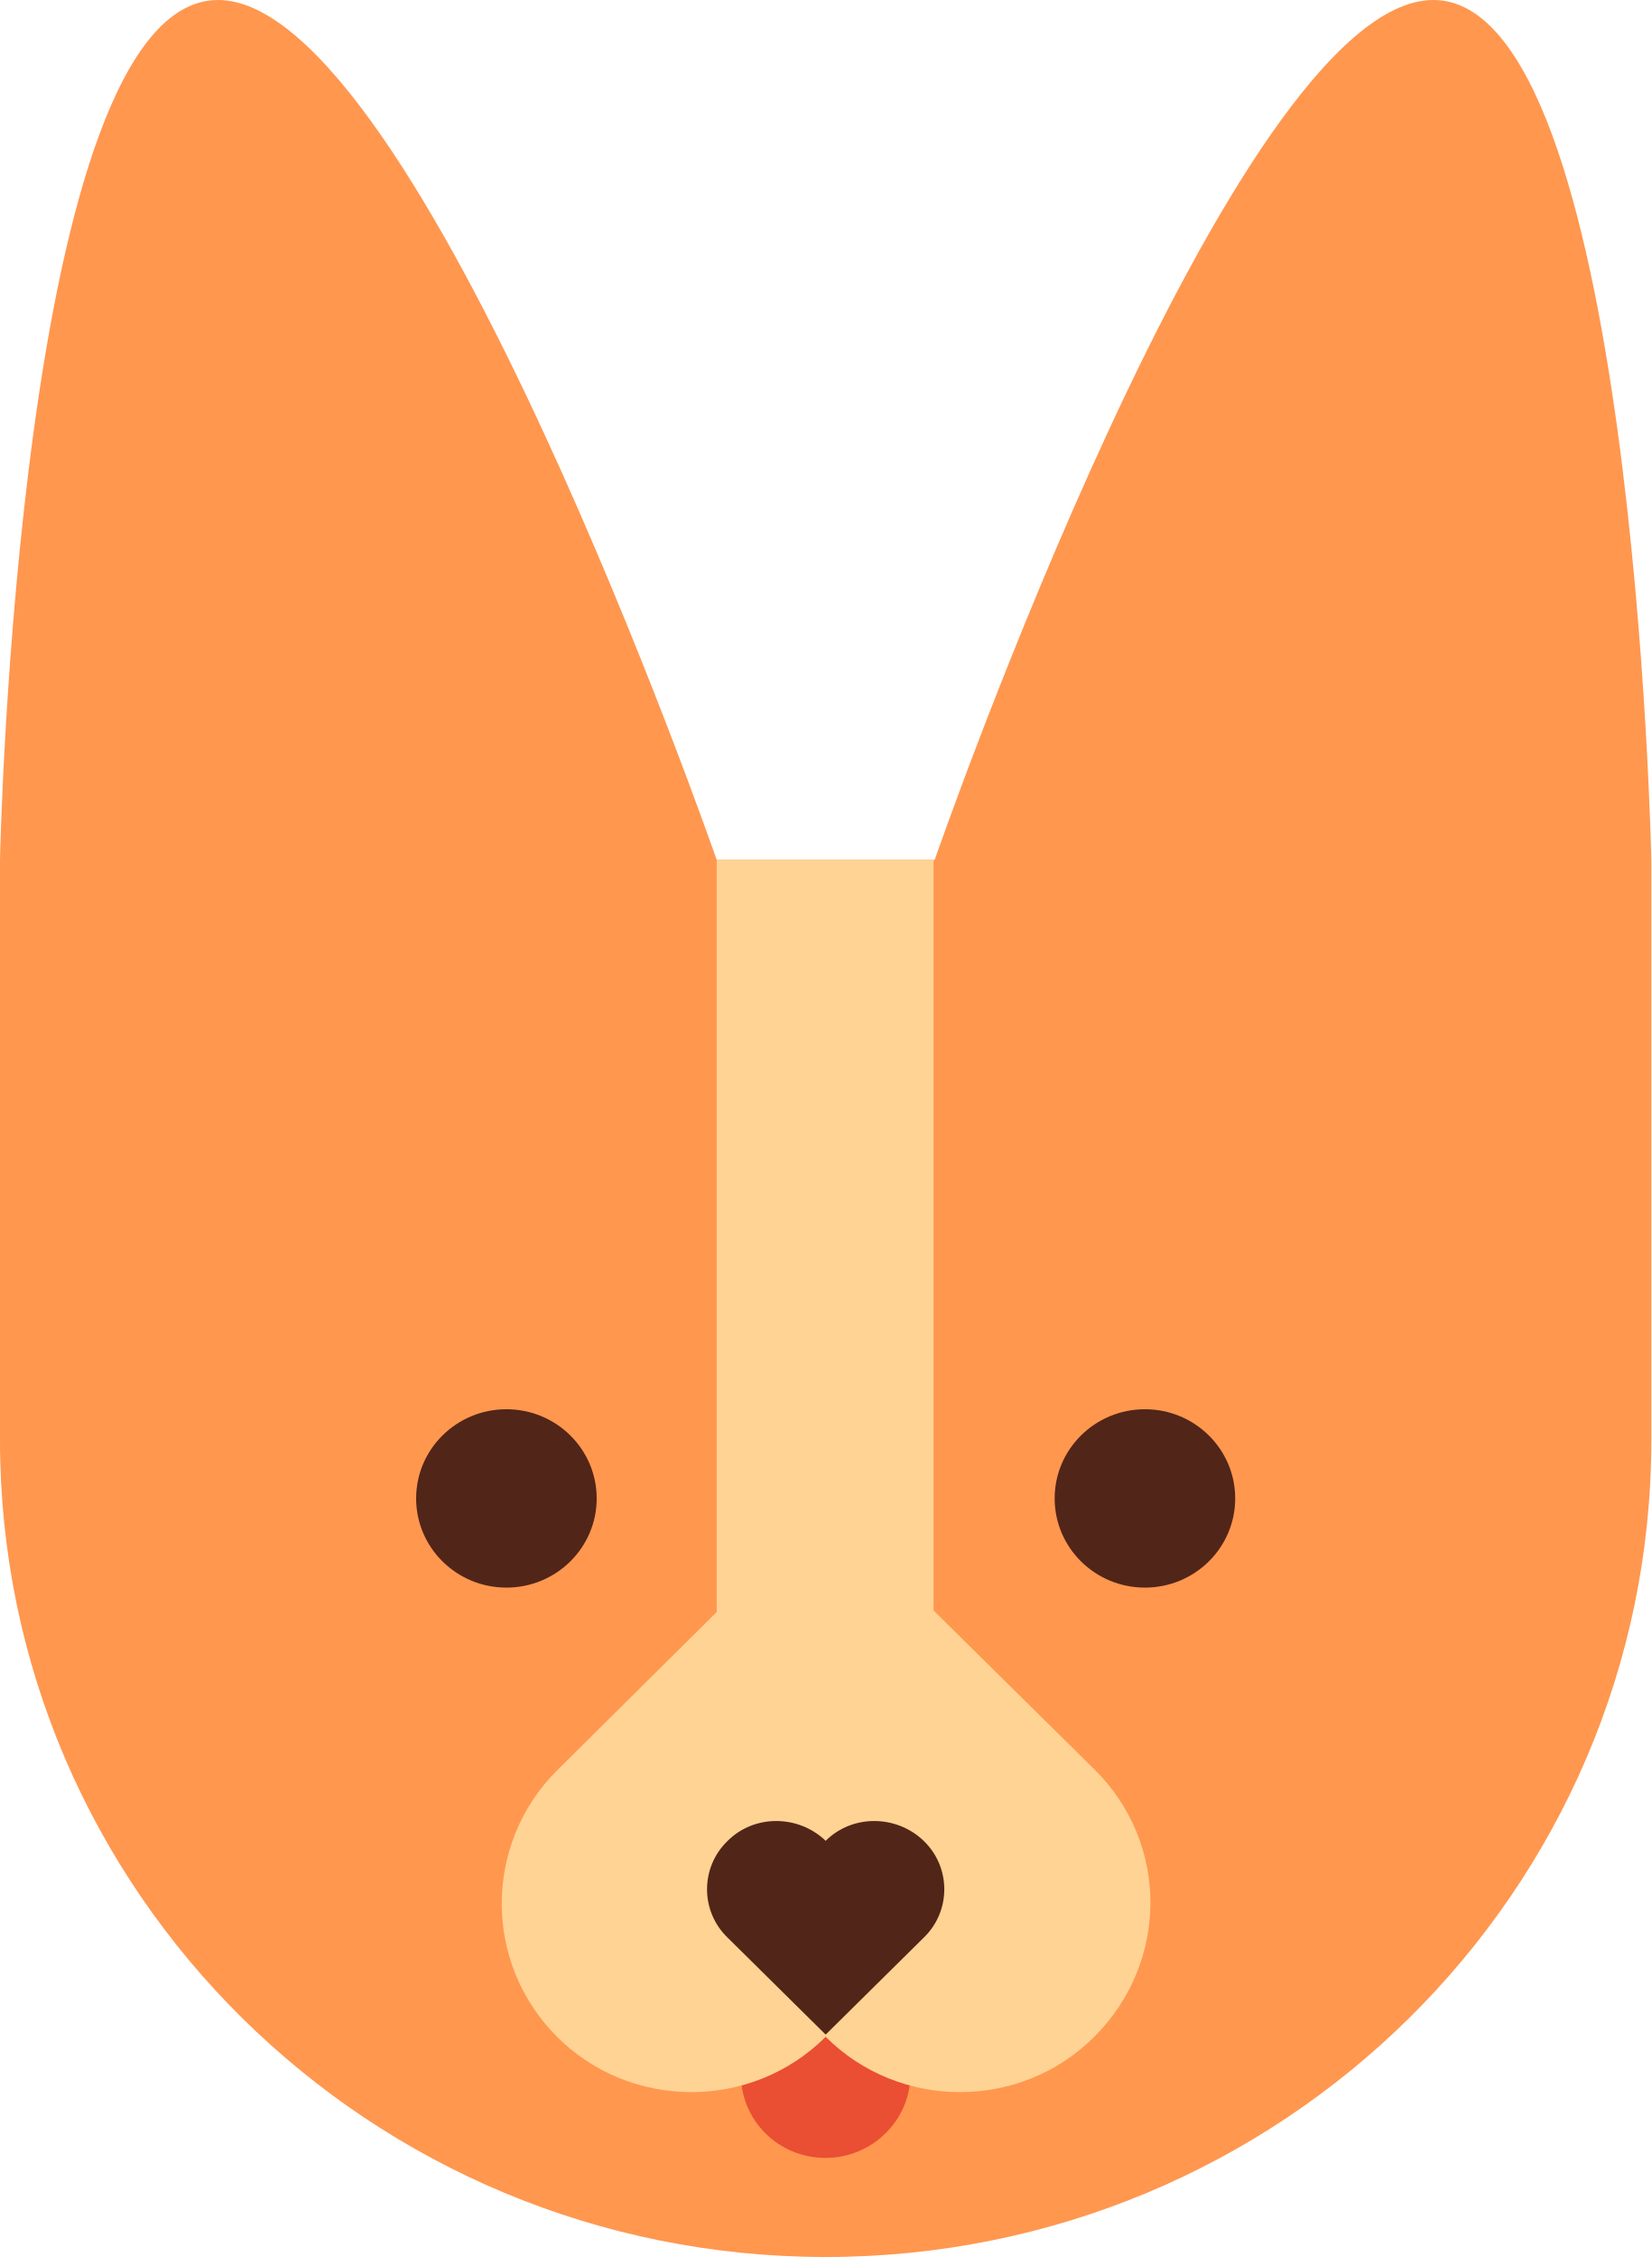
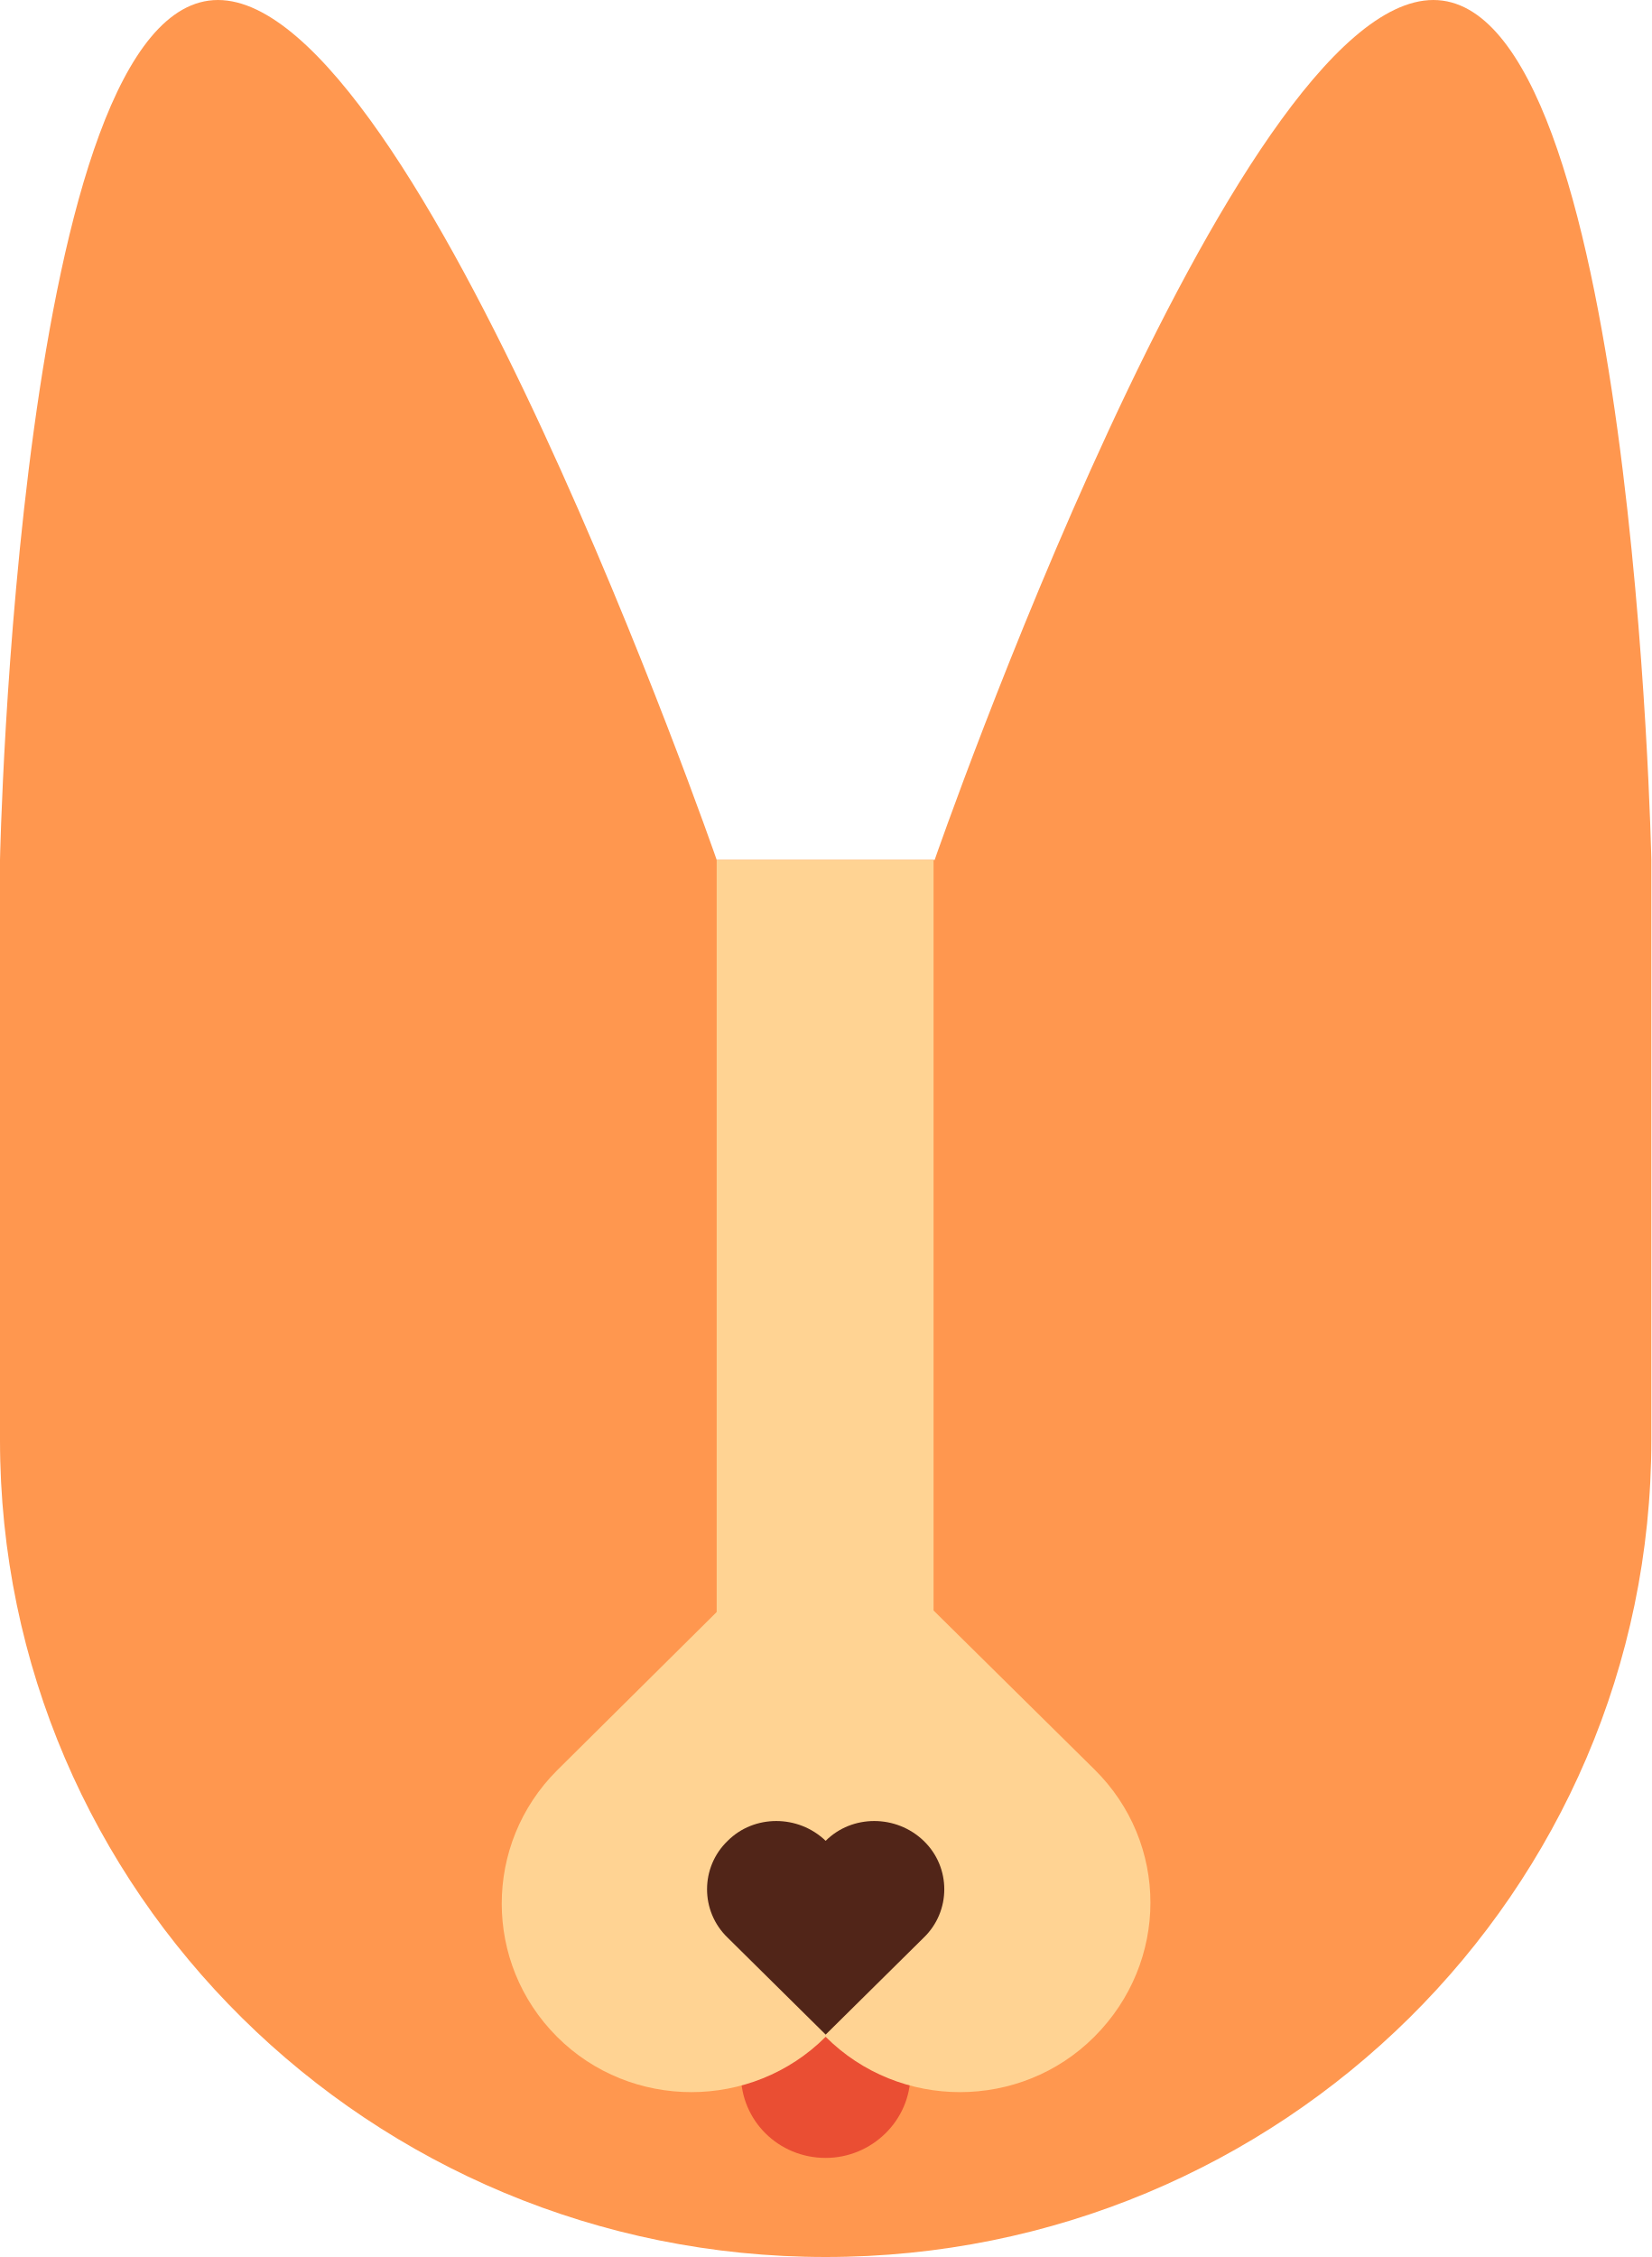
<svg xmlns="http://www.w3.org/2000/svg" version="1.1" id="Layer_1" x="0px" y="0px" viewBox="0 0 150 205" enable-background="new 0 0 150 205" xml:space="preserve">
-   <g>
-     <path fill="#FF974F" d="M130.2,0C112,0,84.9,78.1,84.9,78.1H65.1C65.1,78.1,38,0,19.8,0C1.6,0,0,78.1,0,78.1v52.7   c0,41,33.6,74.2,75,74.2s75-33.2,75-74.2V78.1C150,78.1,148.4,0,130.2,0z" />
-     <path fill="#EA4E33" d="M67.3,173.7v14.7c0,4.2,3.4,7.6,7.7,7.6c4.2,0,7.7-3.4,7.7-7.6v-14.7H67.3z" />
-     <g>
-       <ellipse fill="#512518" cx="46" cy="136.1" rx="8.2" ry="8.1" />
-       <ellipse fill="#512518" cx="104" cy="136.1" rx="8.2" ry="8.1" />
-     </g>
-     <path fill="#FFD393" d="M99.4,160.7L75,136.6l-24.4,24.2c-6.7,6.7-6.7,17.5,0,24.2c6.7,6.7,17.7,6.7,24.4,0   c6.7,6.7,17.7,6.7,24.4,0C106.2,178.2,106.2,167.4,99.4,160.7z" />
-     <path fill="#512518" d="M83.9,167.2c-2.5-2.4-6.5-2.4-8.9,0c-2.5-2.4-6.5-2.4-8.9,0c-2.5,2.4-2.5,6.4,0,8.8l8.9,8.8l8.9-8.8   C86.4,173.6,86.4,169.6,83.9,167.2z" />
-     <rect x="65.1" y="78.1" fill="#FFD393" width="19.7" height="75.9" />
-   </g>
+   <path fill="#FF974F" d="M130.2,0C112,0,84.9,78.1,84.9,78.1H65.1C65.1,78.1,38,0,19.8,0C1.6,0,0,78.1,0,78.1v52.7  c0,41,33.6,74.2,75,74.2s75-33.2,75-74.2V78.1C150,78.1,148.4,0,130.2,0z" />
+   <path fill="#EA4E33" d="M67.3,173.7v14.7c0,4.2,3.4,7.6,7.7,7.6c4.2,0,7.7-3.4,7.7-7.6v-14.7H67.3z" />
+   <path fill="#FFD393" d="M99.4,160.7L75,136.6l-24.4,24.2c-6.7,6.7-6.7,17.5,0,24.2c6.7,6.7,17.7,6.7,24.4,0c6.7,6.7,17.7,6.7,24.4,0  C106.2,178.2,106.2,167.4,99.4,160.7z" />
+   <path fill="#512518" d="M83.9,167.2c-2.5-2.4-6.5-2.4-8.9,0c-2.5-2.4-6.5-2.4-8.9,0c-2.5,2.4-2.5,6.4,0,8.8l8.9,8.8l8.9-8.8  C86.4,173.6,86.4,169.6,83.9,167.2z" />
+   <rect x="65.1" y="78.1" fill="#FFD393" width="19.7" height="75.9" />
</svg>
